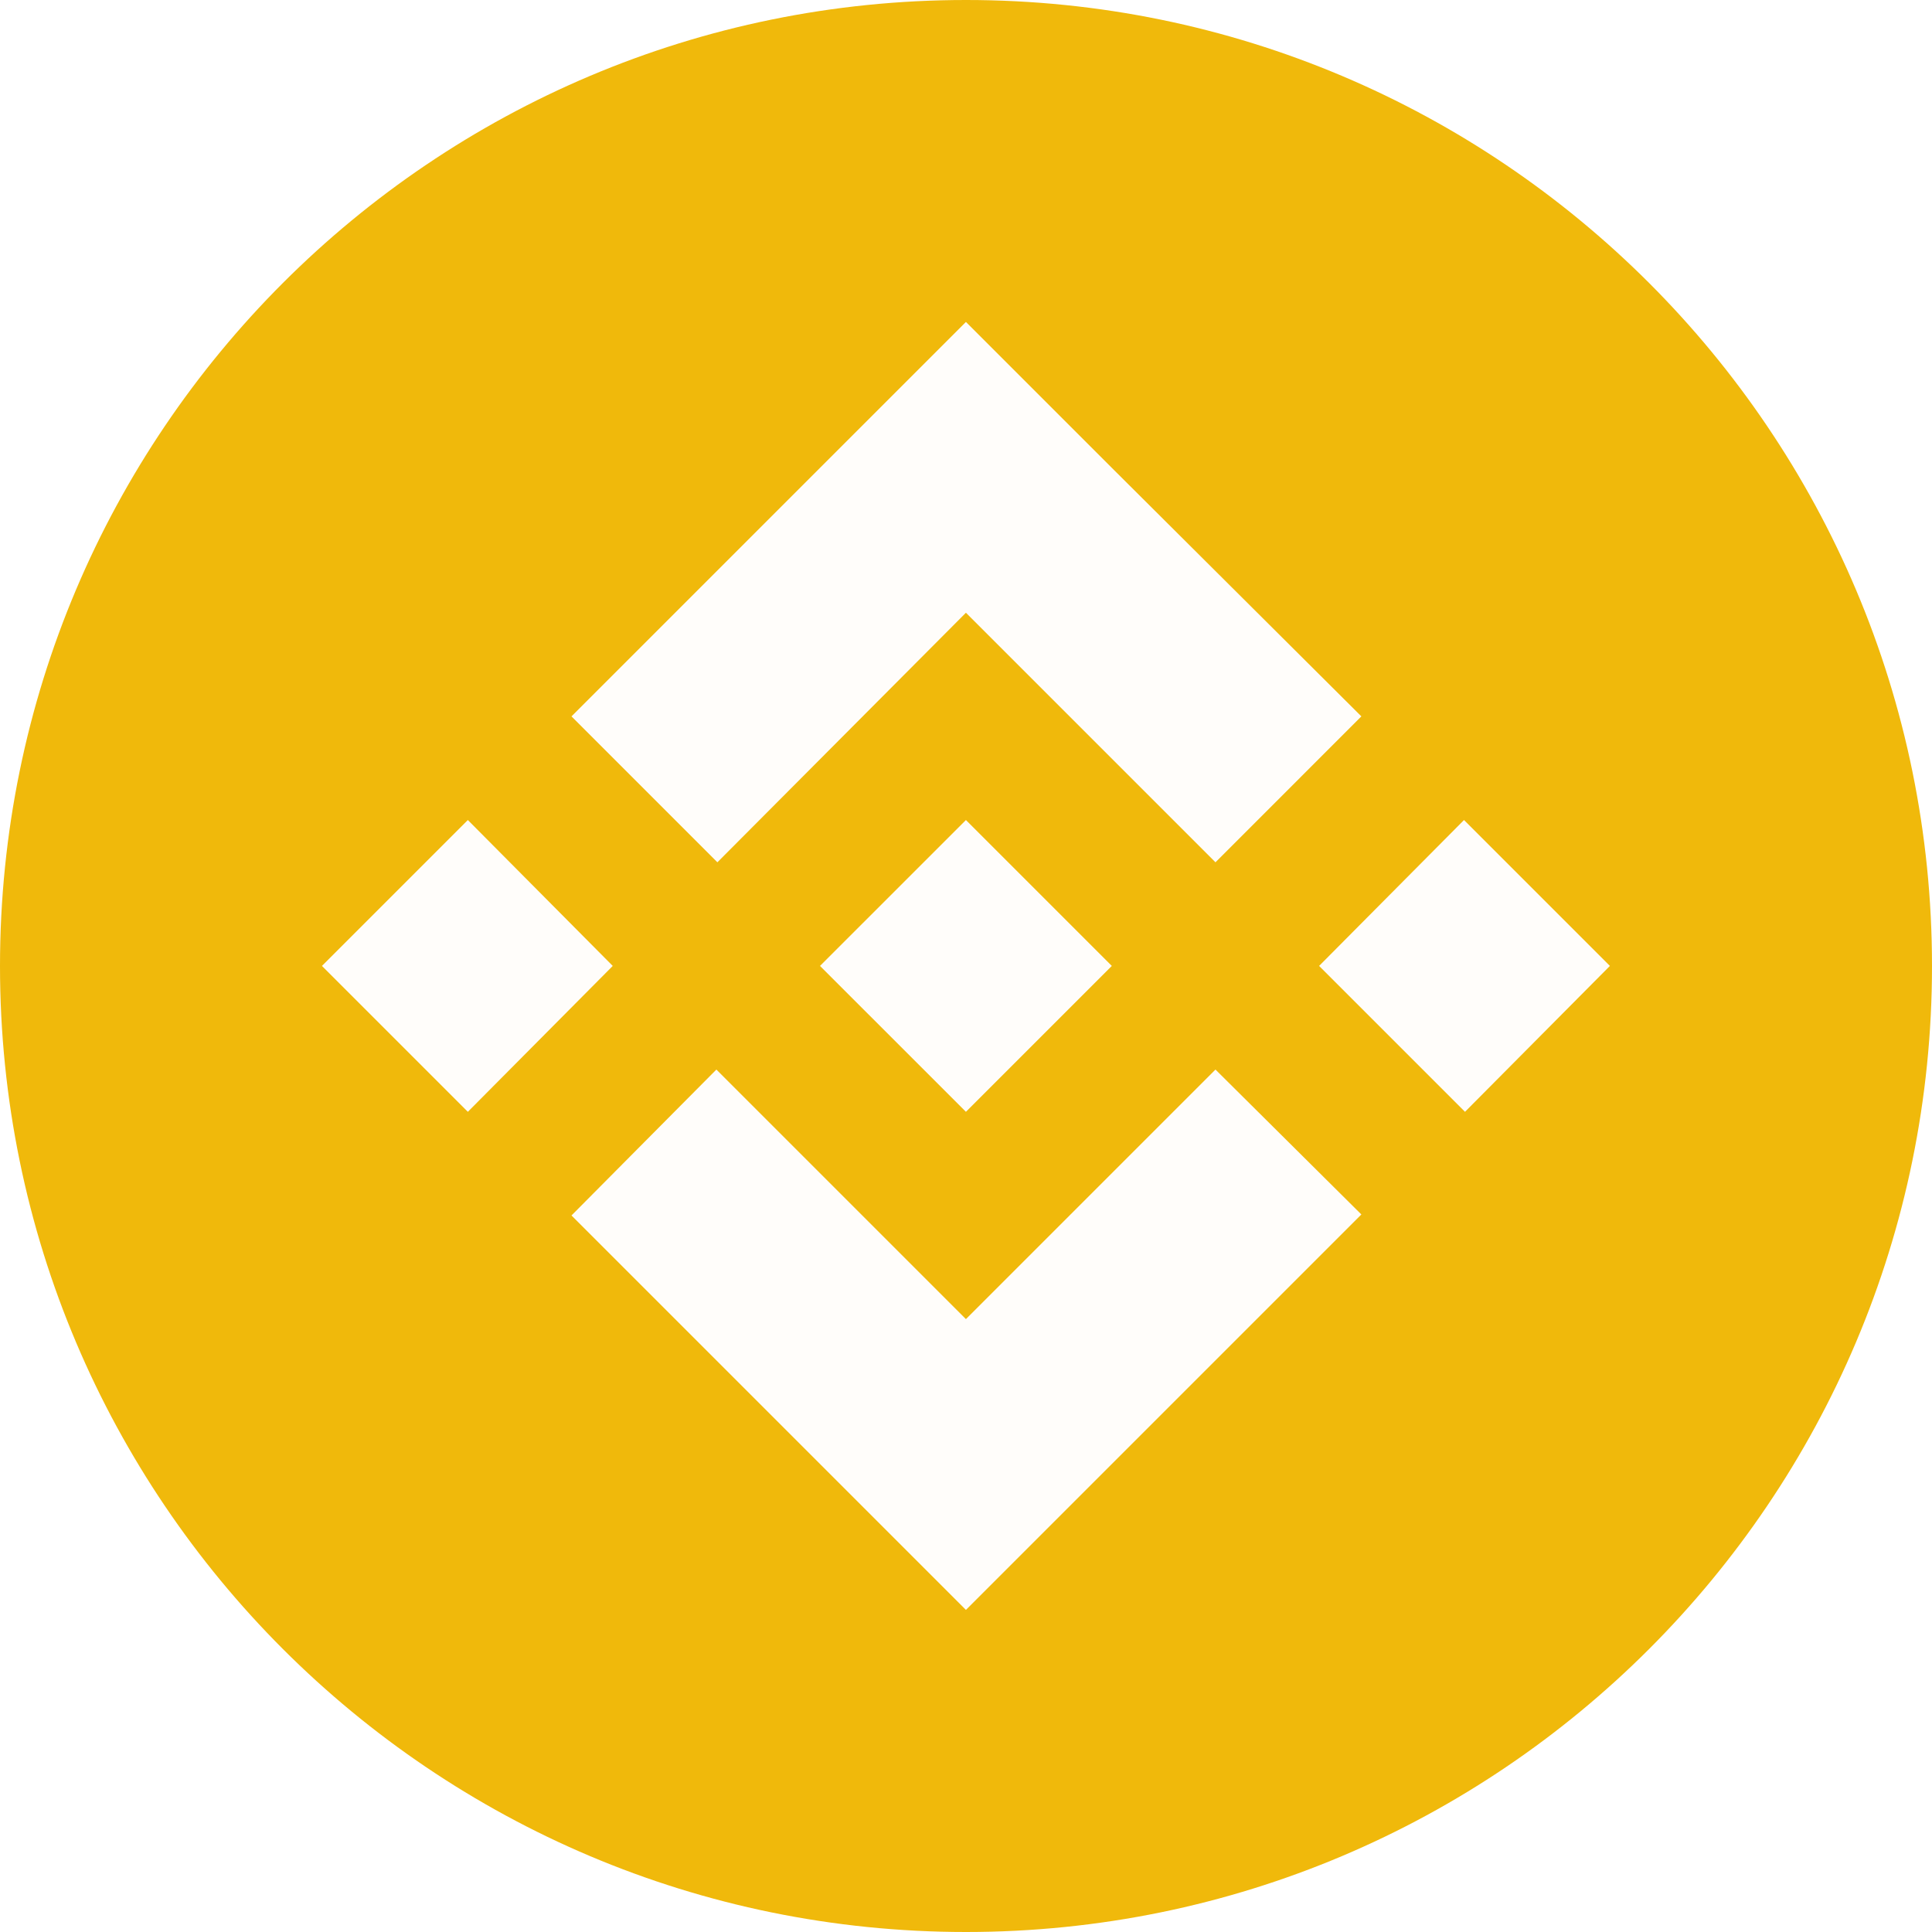
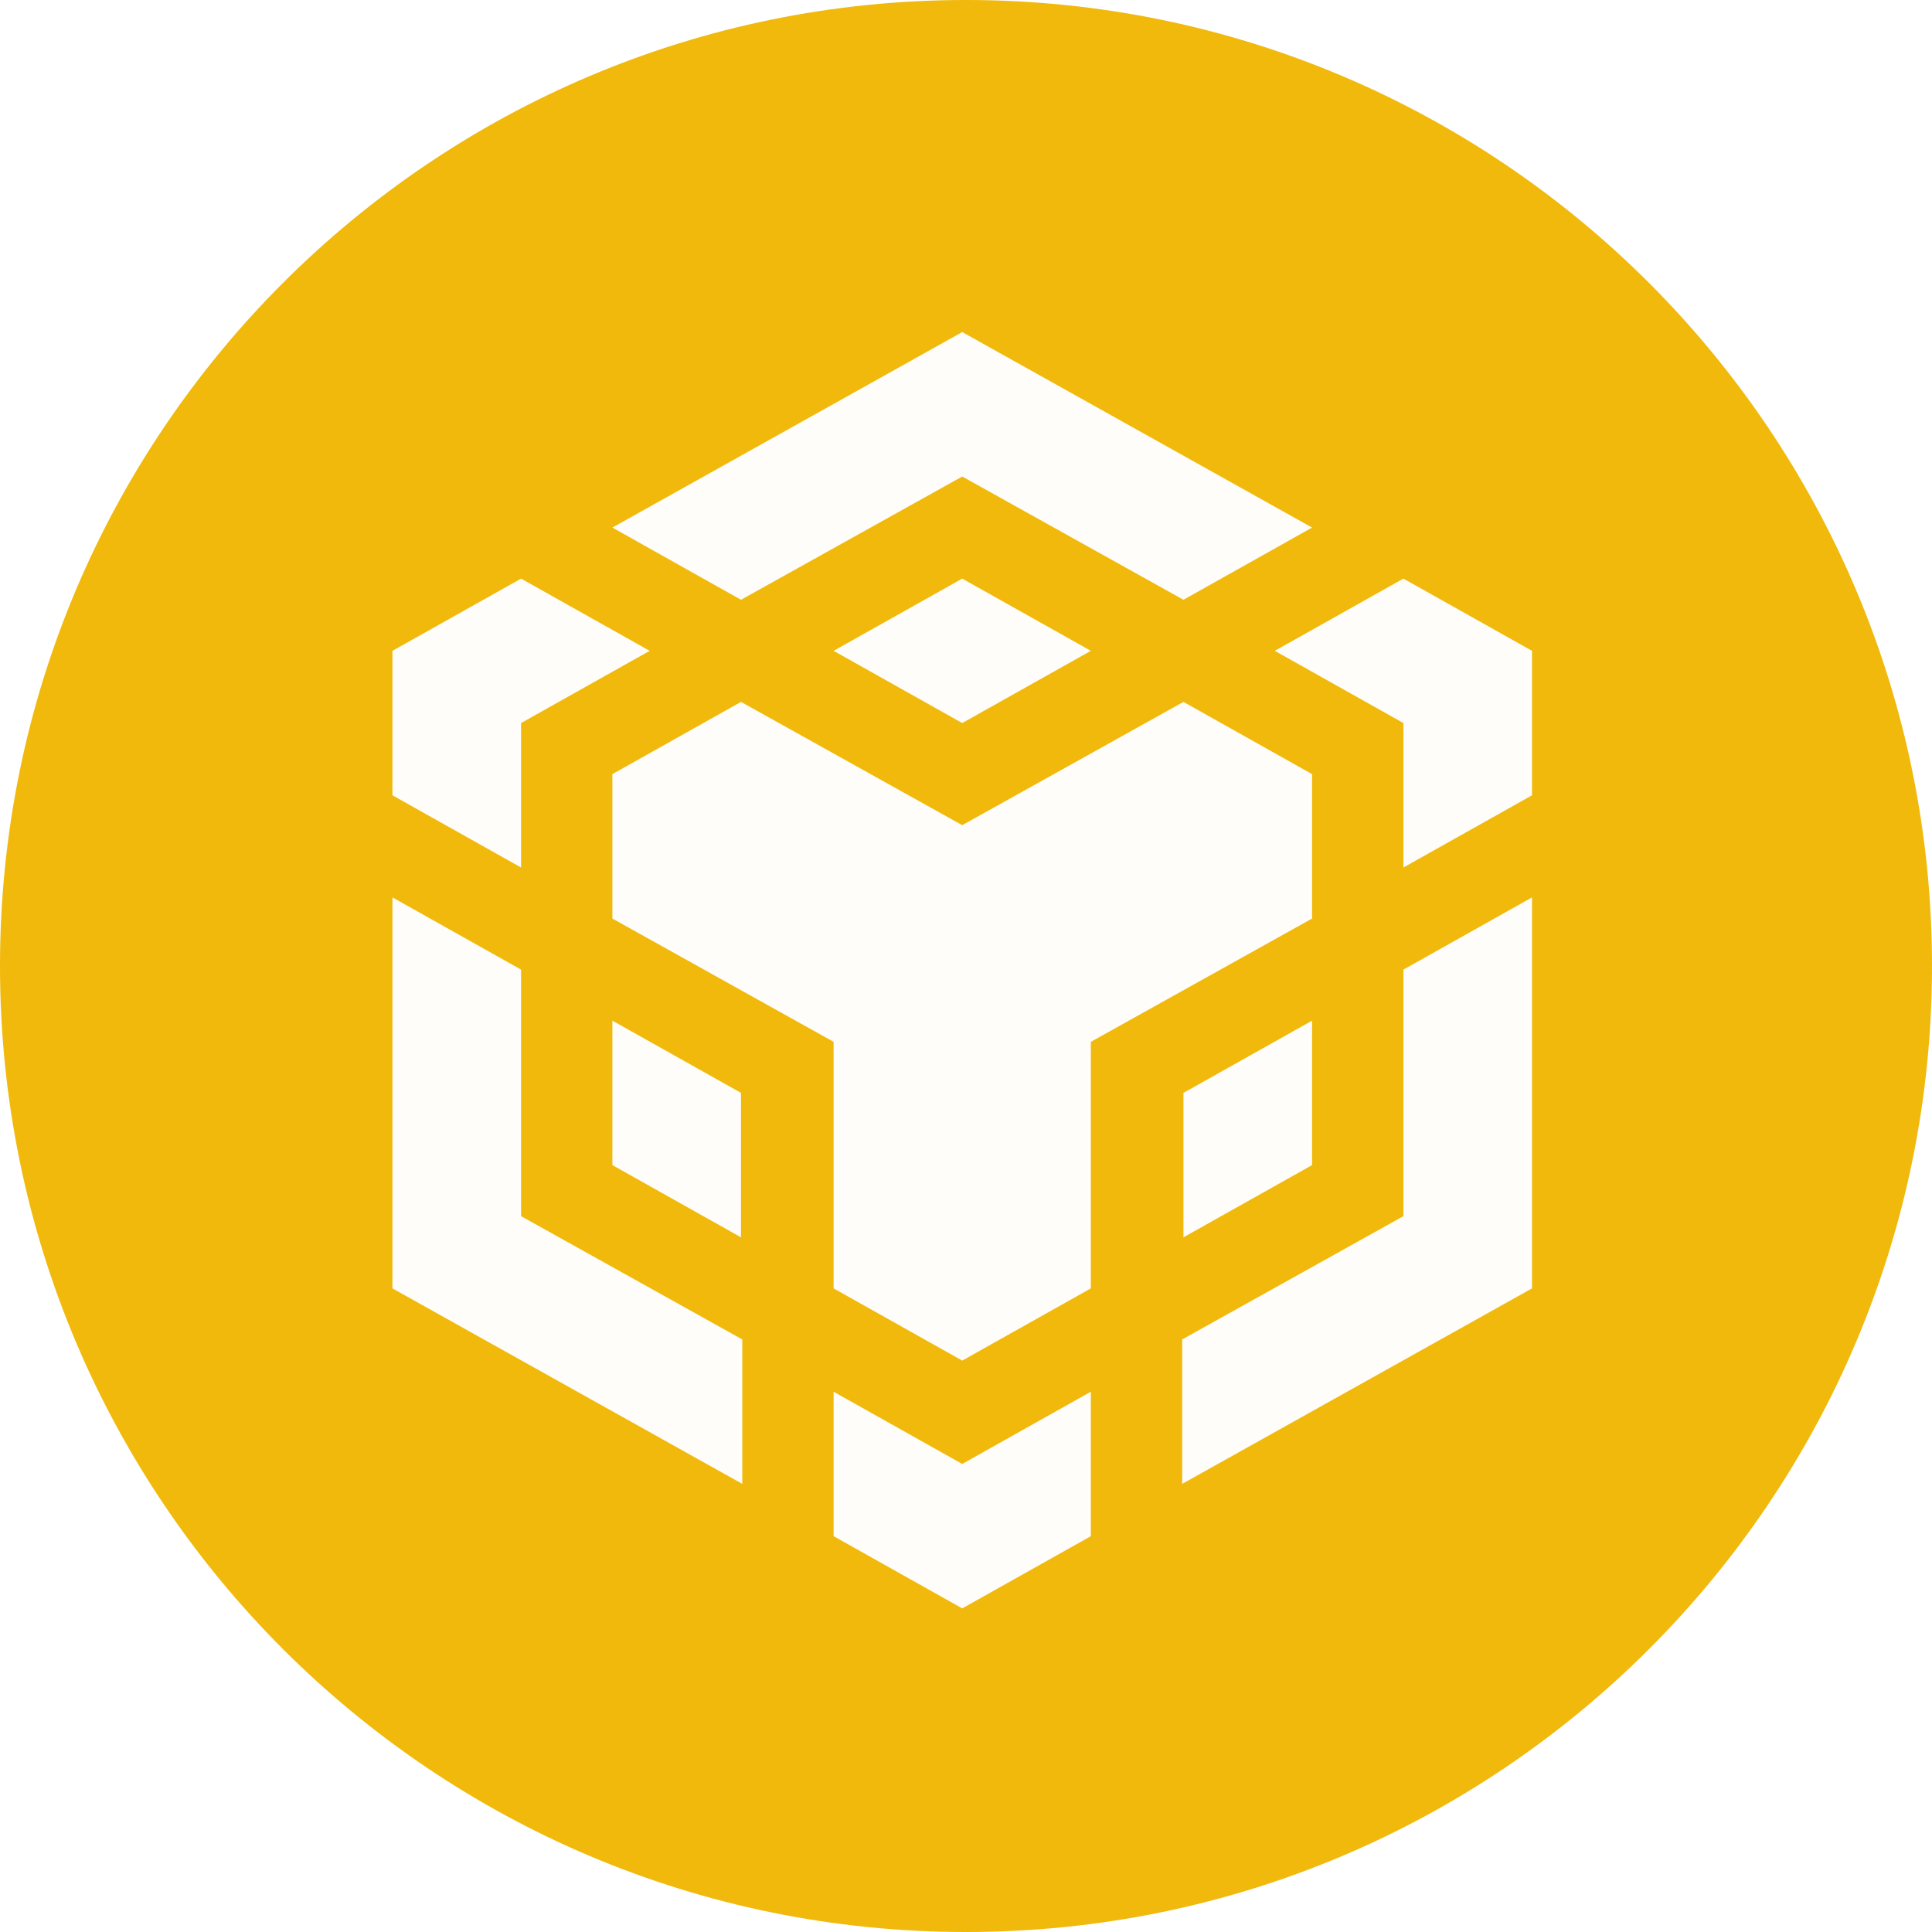
<svg xmlns="http://www.w3.org/2000/svg" width="128" height="128" viewBox="0 0 128 128" fill="none">
  <path d="M64 128C99.346 128 128 99.346 128 64C128 28.654 99.346 0 64 0C28.654 0 0 28.654 0 64C0 99.346 28.654 128 64 128Z" fill="#F0B90B" />
-   <path d="M40.596 63.995L30.996 73.661L21.33 63.995L30.996 54.329L40.596 63.995ZM63.995 40.596L80.528 57.129L90.194 47.462L73.661 30.996L63.995 21.33L54.328 30.996L37.863 47.462L47.529 57.129L63.995 40.596ZM96.994 54.329L87.394 63.995L97.06 73.661L106.66 63.995L96.994 54.329ZM63.995 87.394L47.462 70.861L37.863 80.528L54.395 97.061L63.995 106.66L73.661 96.994L90.194 80.461L80.528 70.861L63.995 87.394ZM63.995 73.661L73.661 63.995L63.995 54.329L54.328 63.995L63.995 73.661Z" fill="#FFFDFA" />
+   <path d="M40.572 34.952L63.75 22L86.928 34.952L78.407 39.737L63.75 31.57L49.093 39.737L40.572 34.952ZM86.928 51.287L78.407 46.502L63.75 54.669L49.093 46.502L40.572 51.287V60.856L55.228 69.024V85.359L63.75 90.143L72.271 85.359V69.024L86.928 60.856V51.287ZM86.928 77.191V67.621L78.407 72.406V81.976L86.928 77.191ZM92.979 80.573L78.322 88.741V98.311L101.5 85.359V59.454L92.979 64.239V80.573ZM84.457 43.119L92.979 47.904V57.474L101.5 52.69V43.119L92.979 38.334L84.457 43.119ZM55.228 92.205V101.775L63.75 106.56L72.271 101.775V92.205L63.75 96.99L55.228 92.205ZM40.572 77.191L49.093 81.976V72.406L40.572 67.621V77.191ZM55.228 43.119L63.75 47.904L72.271 43.119L63.75 38.334L55.228 43.119ZM34.522 47.904L43.043 43.119L34.522 38.334L26 43.119V52.69L34.522 57.474V47.904ZM34.522 64.239L26 59.454V85.359L49.178 98.311V88.741L34.522 80.573V64.239Z" fill="#FFFDFA" />
</svg>
